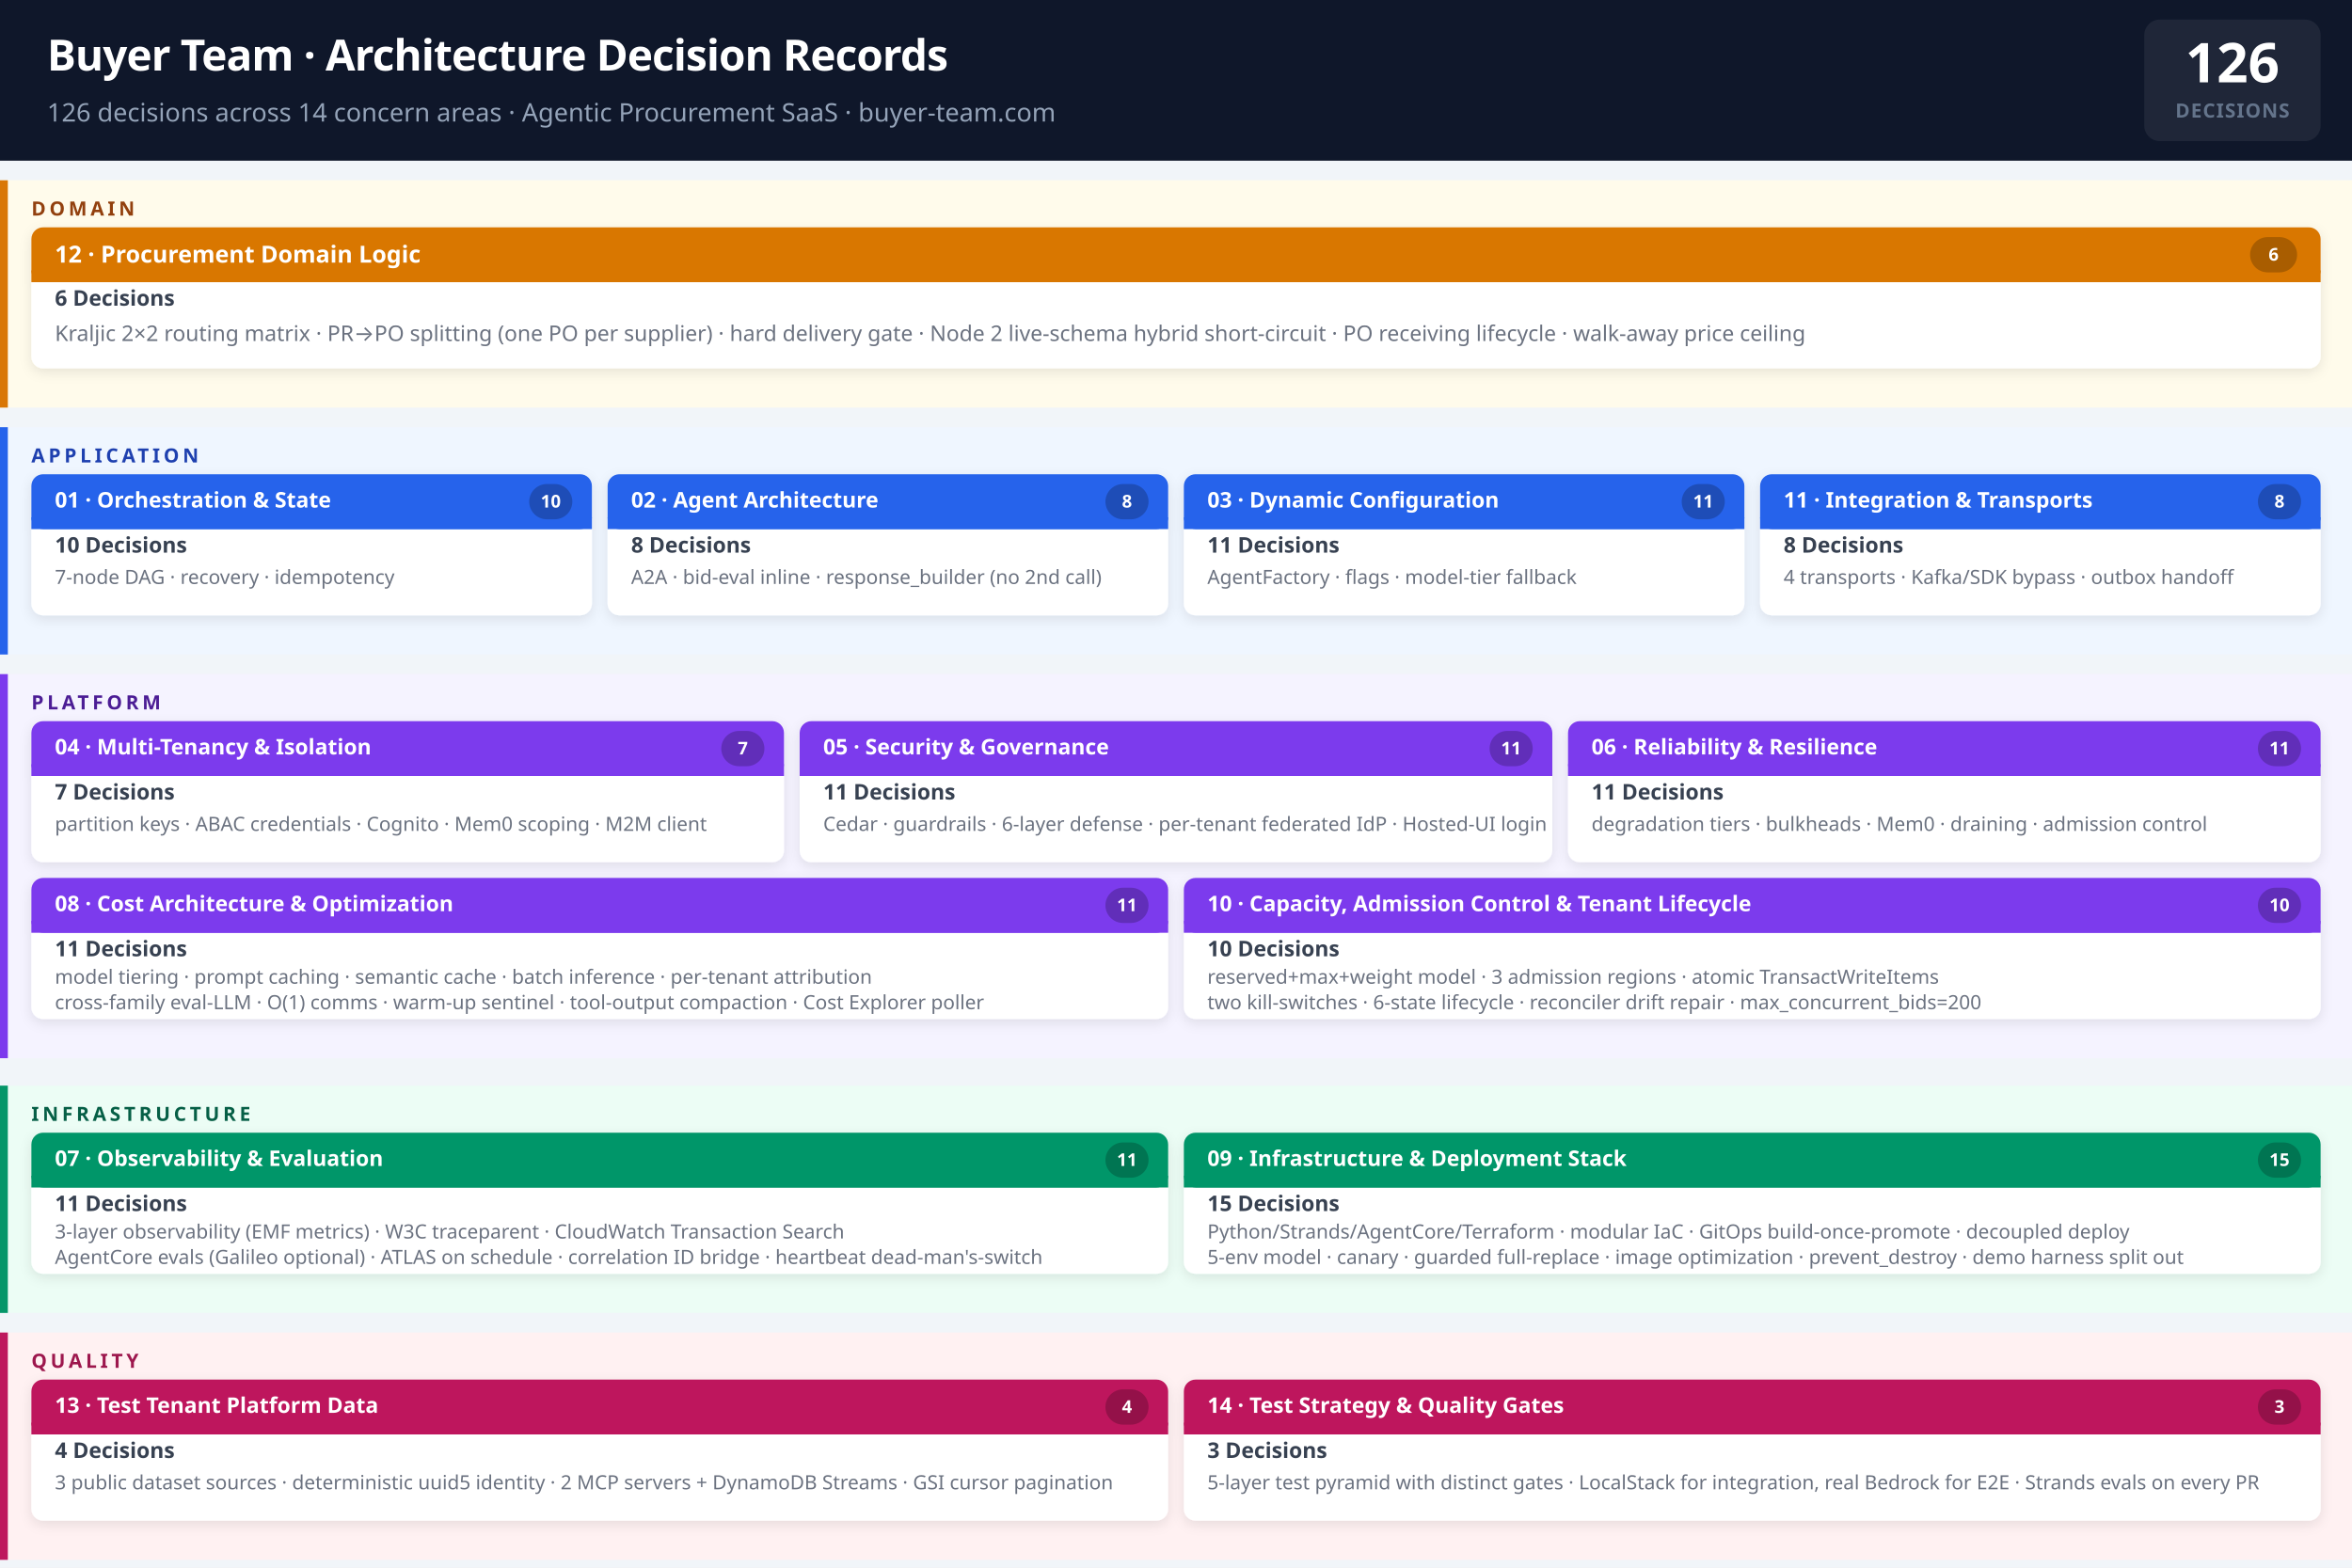
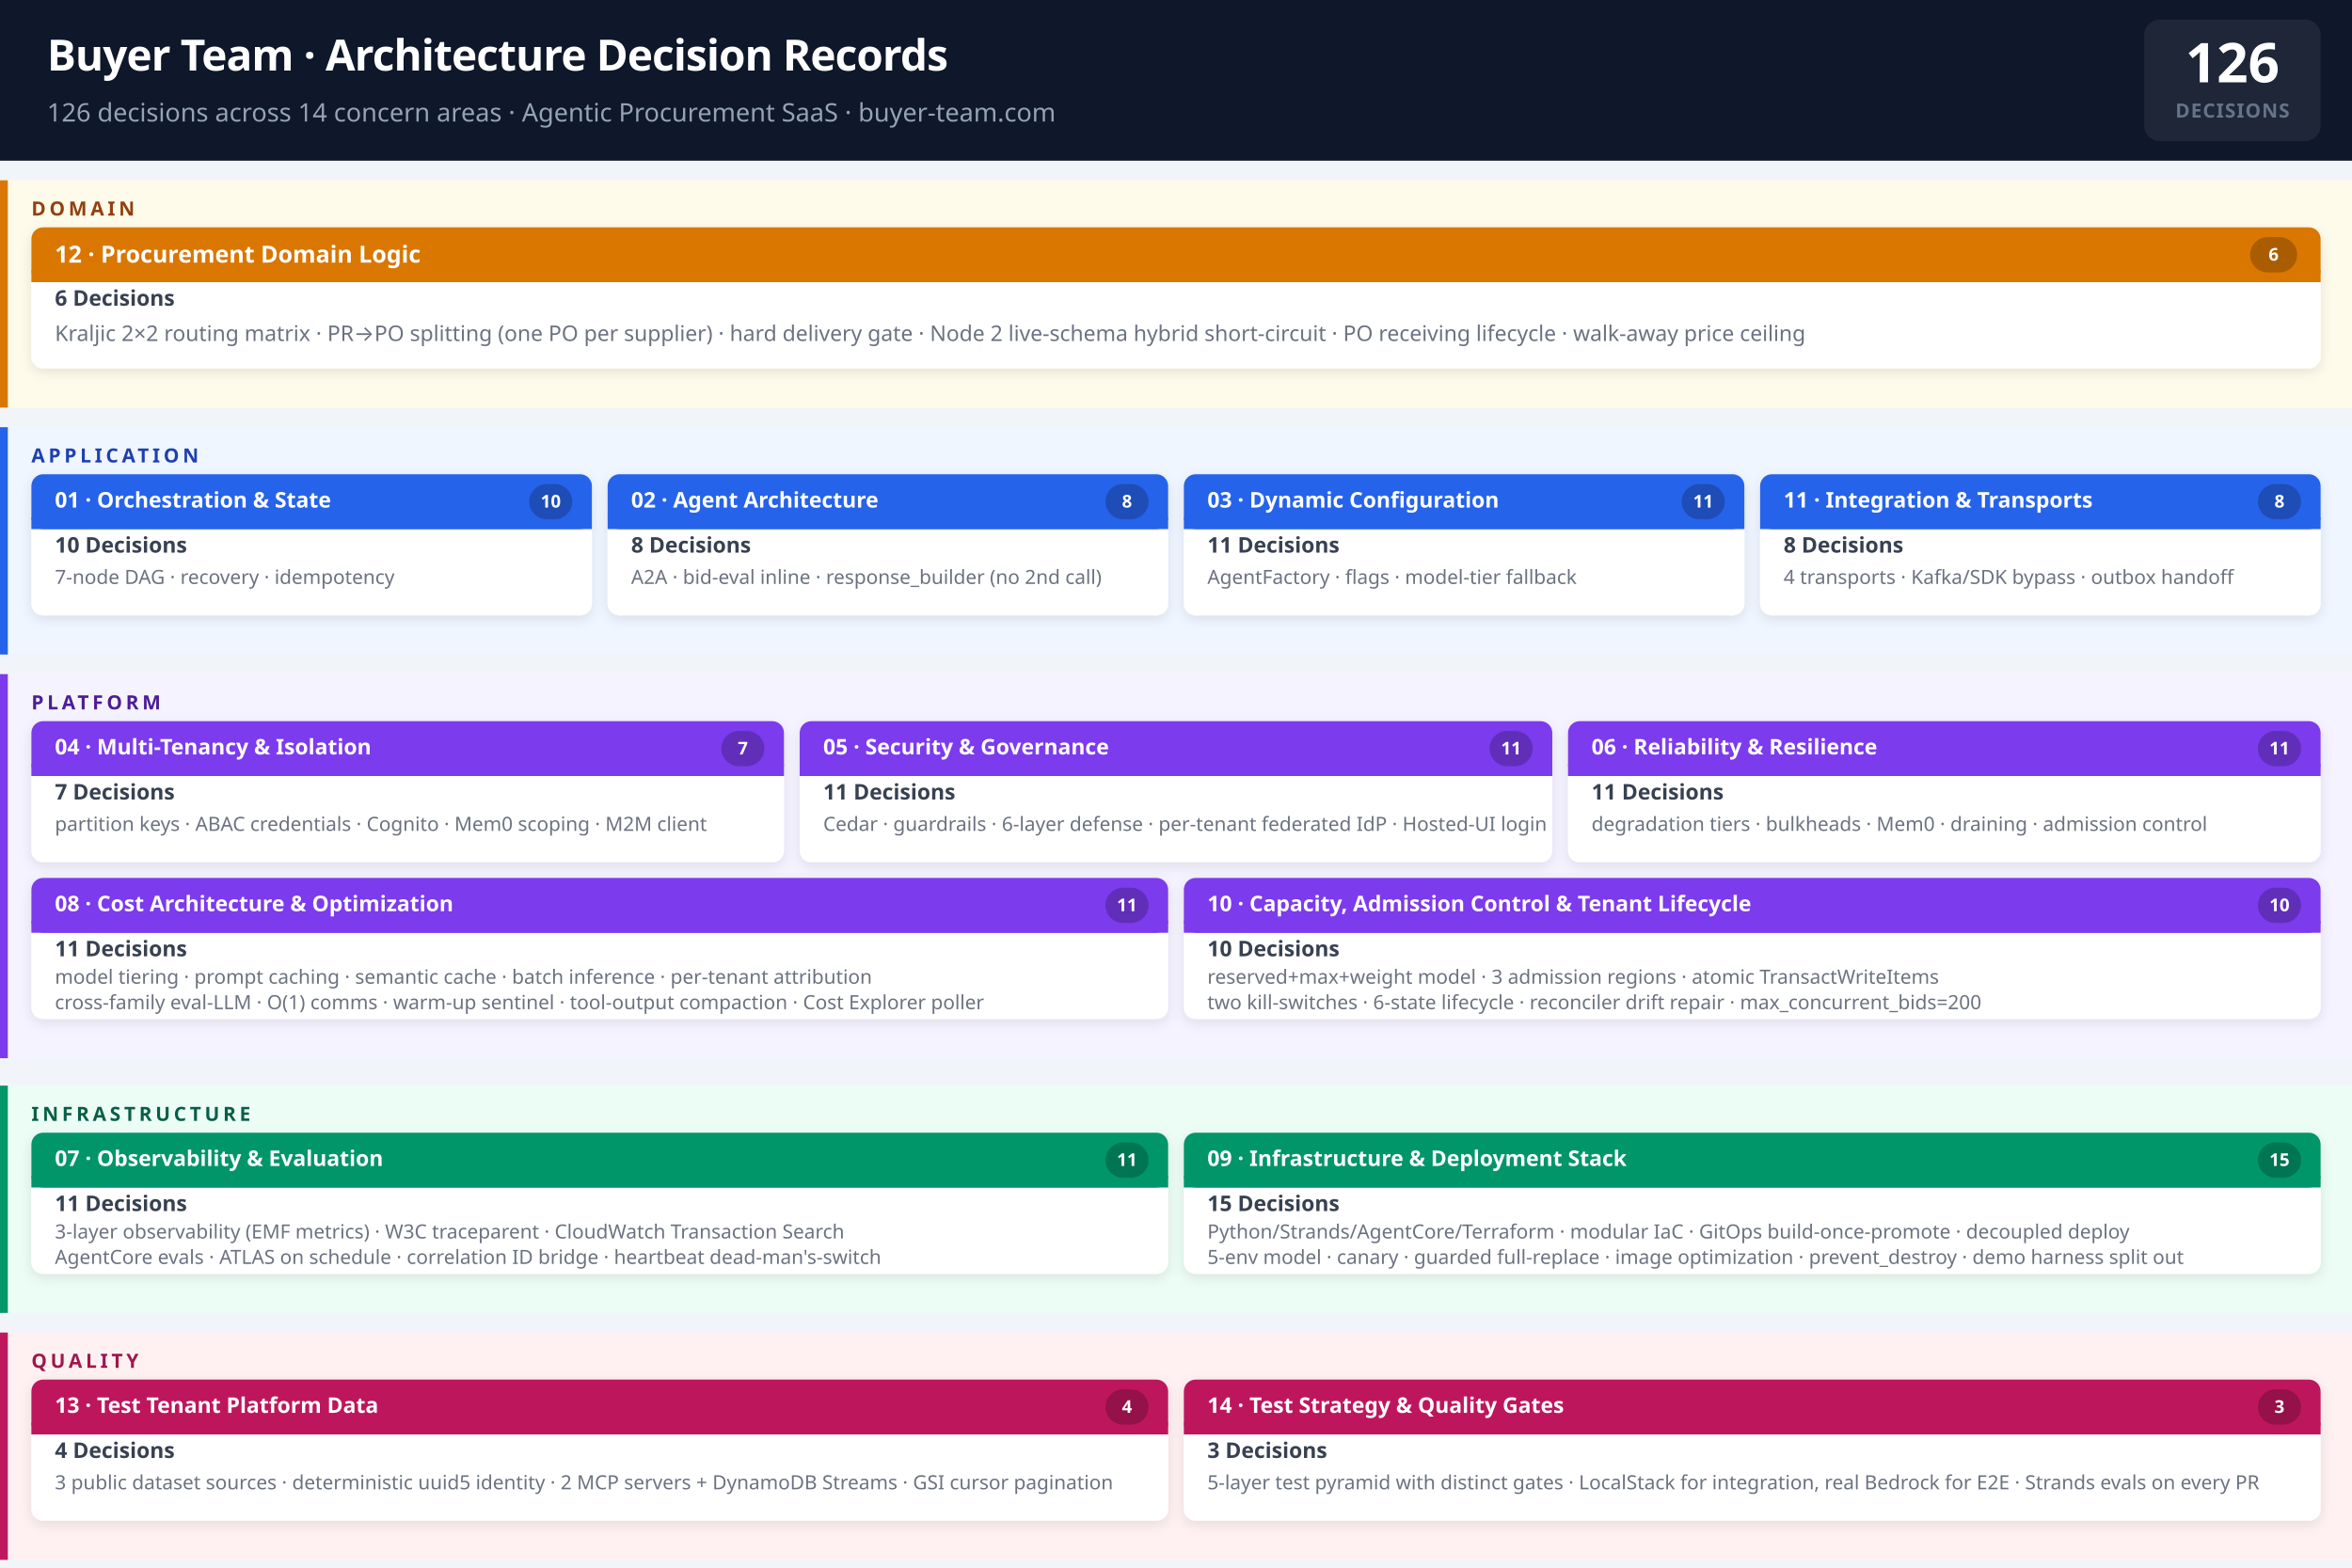
<svg xmlns="http://www.w3.org/2000/svg" viewBox="0 0 1200 800" width="1200" height="800" font-family="'Segoe UI', system-ui, -apple-system, BlinkMacSystemFont, sans-serif">
  <defs>
    <filter id="shadow" x="-4%" y="-8%" width="108%" height="124%">
      <feDropShadow dx="0" dy="2" stdDeviation="3" flood-color="#00000018" />
    </filter>
  </defs>
  <rect width="1200" height="800" fill="#f1f5f9" />
  <rect width="1200" height="82" fill="#0f172a" />
  <text x="24" y="36" fill="white" font-size="22" font-weight="700" letter-spacing="-0.4">Buyer Team · Architecture Decision Records</text>
  <text x="24" y="62" fill="#94a3b8" font-size="13">126 decisions across 14 concern areas · Agentic Procurement SaaS · buyer-team.com</text>
  <rect x="1094" y="10" width="90" height="62" rx="8" fill="rgba(255,255,255,0.07)" />
  <text x="1139" y="42" text-anchor="middle" fill="white" font-size="28" font-weight="800">126</text>
  <text x="1139" y="60" text-anchor="middle" fill="#64748b" font-size="10" font-weight="600" letter-spacing="0.5">DECISIONS</text>
  <rect x="0" y="92" width="1200" height="116" fill="#fffbeb" />
  <rect x="0" y="92" width="4" height="116" fill="#d97706" />
  <text x="16" y="110" fill="#92400e" font-size="10" font-weight="700" letter-spacing="1.8">DOMAIN</text>
  <g filter="url(#shadow)">
    <rect x="16" y="116" width="1168" height="72" rx="6" fill="white" />
    <rect x="16" y="116" width="1168" height="28" rx="6" fill="#d97706" />
    <rect x="16" y="138" width="1168" height="6" fill="#d97706" />
  </g>
  <text x="28" y="134" fill="white" font-size="12" font-weight="700">12 · Procurement Domain Logic</text>
  <rect x="1148" y="121" width="24" height="18" rx="9" fill="rgba(0,0,0,0.22)" />
  <text x="1160" y="133" fill="white" font-size="9" font-weight="800" text-anchor="middle">6</text>
  <text x="28" y="156" fill="#374151" font-size="11" font-weight="600">6 Decisions</text>
  <text x="28" y="174" fill="#6b7280" font-size="11">Kraljic 2×2 routing matrix · PR→PO splitting (one PO per supplier) · hard delivery gate · Node 2 live-schema hybrid short-circuit · PO receiving lifecycle · walk-away price ceiling</text>
  <rect x="0" y="218" width="1200" height="116" fill="#eff6ff" />
  <rect x="0" y="218" width="4" height="116" fill="#2563eb" />
  <text x="16" y="236" fill="#1e40af" font-size="10" font-weight="700" letter-spacing="1.8">APPLICATION</text>
  <g filter="url(#shadow)">
    <rect x="16" y="242" width="286" height="72" rx="6" fill="white" />
    <rect x="16" y="242" width="286" height="28" rx="6" fill="#2563eb" />
    <rect x="16" y="264" width="286" height="6" fill="#2563eb" />
  </g>
  <text x="28" y="259" fill="white" font-size="11" font-weight="700">01 · Orchestration &amp; State</text>
  <rect x="270" y="247" width="22" height="18" rx="9" fill="rgba(0,0,0,0.22)" />
  <text x="281" y="259" fill="white" font-size="9" font-weight="800" text-anchor="middle">10</text>
  <text x="28" y="282" fill="#374151" font-size="11" font-weight="600">10 Decisions</text>
  <text x="28" y="298" fill="#6b7280" font-size="10">7-node DAG · recovery · idempotency</text>
  <g filter="url(#shadow)">
    <rect x="310" y="242" width="286" height="72" rx="6" fill="white" />
    <rect x="310" y="242" width="286" height="28" rx="6" fill="#2563eb" />
    <rect x="310" y="264" width="286" height="6" fill="#2563eb" />
  </g>
  <text x="322" y="259" fill="white" font-size="11" font-weight="700">02 · Agent Architecture</text>
  <rect x="564" y="247" width="22" height="18" rx="9" fill="rgba(0,0,0,0.22)" />
  <text x="575" y="259" fill="white" font-size="9" font-weight="800" text-anchor="middle">8</text>
  <text x="322" y="282" fill="#374151" font-size="11" font-weight="600">8 Decisions</text>
  <text x="322" y="298" fill="#6b7280" font-size="10">A2A · bid-eval inline · response_builder (no 2nd call)</text>
  <g filter="url(#shadow)">
    <rect x="604" y="242" width="286" height="72" rx="6" fill="white" />
    <rect x="604" y="242" width="286" height="28" rx="6" fill="#2563eb" />
    <rect x="604" y="264" width="286" height="6" fill="#2563eb" />
  </g>
  <text x="616" y="259" fill="white" font-size="11" font-weight="700">03 · Dynamic Configuration</text>
  <rect x="858" y="247" width="22" height="18" rx="9" fill="rgba(0,0,0,0.22)" />
  <text x="869" y="259" fill="white" font-size="9" font-weight="800" text-anchor="middle">11</text>
  <text x="616" y="282" fill="#374151" font-size="11" font-weight="600">11 Decisions</text>
  <text x="616" y="298" fill="#6b7280" font-size="10">AgentFactory · flags · model-tier fallback</text>
  <g filter="url(#shadow)">
    <rect x="898" y="242" width="286" height="72" rx="6" fill="white" />
    <rect x="898" y="242" width="286" height="28" rx="6" fill="#2563eb" />
    <rect x="898" y="264" width="286" height="6" fill="#2563eb" />
  </g>
  <text x="910" y="259" fill="white" font-size="11" font-weight="700">11 · Integration &amp; Transports</text>
  <rect x="1152" y="247" width="22" height="18" rx="9" fill="rgba(0,0,0,0.22)" />
  <text x="1163" y="259" fill="white" font-size="9" font-weight="800" text-anchor="middle">8</text>
  <text x="910" y="282" fill="#374151" font-size="11" font-weight="600">8 Decisions</text>
  <text x="910" y="298" fill="#6b7280" font-size="10">4 transports · Kafka/SDK bypass · outbox handoff</text>
  <rect x="0" y="344" width="1200" height="196" fill="#f5f3ff" />
  <rect x="0" y="344" width="4" height="196" fill="#7c3aed" />
  <text x="16" y="362" fill="#4c1d95" font-size="10" font-weight="700" letter-spacing="1.8">PLATFORM</text>
  <g filter="url(#shadow)">
    <rect x="16" y="368" width="384" height="72" rx="6" fill="white" />
    <rect x="16" y="368" width="384" height="28" rx="6" fill="#7c3aed" />
    <rect x="16" y="390" width="384" height="6" fill="#7c3aed" />
  </g>
  <text x="28" y="385" fill="white" font-size="11" font-weight="700">04 · Multi-Tenancy &amp; Isolation</text>
  <rect x="368" y="373" width="22" height="18" rx="9" fill="rgba(0,0,0,0.22)" />
  <text x="379" y="385" fill="white" font-size="9" font-weight="800" text-anchor="middle">7</text>
  <text x="28" y="408" fill="#374151" font-size="11" font-weight="600">7 Decisions</text>
  <text x="28" y="424" fill="#6b7280" font-size="10">partition keys · ABAC credentials · Cognito · Mem0 scoping · M2M client</text>
  <g filter="url(#shadow)">
    <rect x="408" y="368" width="384" height="72" rx="6" fill="white" />
    <rect x="408" y="368" width="384" height="28" rx="6" fill="#7c3aed" />
    <rect x="408" y="390" width="384" height="6" fill="#7c3aed" />
  </g>
  <text x="420" y="385" fill="white" font-size="11" font-weight="700">05 · Security &amp; Governance</text>
  <rect x="760" y="373" width="22" height="18" rx="9" fill="rgba(0,0,0,0.22)" />
  <text x="771" y="385" fill="white" font-size="9" font-weight="800" text-anchor="middle">11</text>
  <text x="420" y="408" fill="#374151" font-size="11" font-weight="600">11 Decisions</text>
  <text x="420" y="424" fill="#6b7280" font-size="10">Cedar · guardrails · 6-layer defense · per-tenant federated IdP · Hosted-UI login</text>
  <g filter="url(#shadow)">
    <rect x="800" y="368" width="384" height="72" rx="6" fill="white" />
    <rect x="800" y="368" width="384" height="28" rx="6" fill="#7c3aed" />
    <rect x="800" y="390" width="384" height="6" fill="#7c3aed" />
  </g>
  <text x="812" y="385" fill="white" font-size="11" font-weight="700">06 · Reliability &amp; Resilience</text>
  <rect x="1152" y="373" width="22" height="18" rx="9" fill="rgba(0,0,0,0.22)" />
  <text x="1163" y="385" fill="white" font-size="9" font-weight="800" text-anchor="middle">11</text>
  <text x="812" y="408" fill="#374151" font-size="11" font-weight="600">11 Decisions</text>
  <text x="812" y="424" fill="#6b7280" font-size="10">degradation tiers · bulkheads · Mem0 · draining · admission control</text>
  <g filter="url(#shadow)">
    <rect x="16" y="448" width="580" height="72" rx="6" fill="white" />
    <rect x="16" y="448" width="580" height="28" rx="6" fill="#7c3aed" />
    <rect x="16" y="470" width="580" height="6" fill="#7c3aed" />
  </g>
  <text x="28" y="465" fill="white" font-size="11" font-weight="700">08 · Cost Architecture &amp; Optimization</text>
  <rect x="564" y="453" width="22" height="18" rx="9" fill="rgba(0,0,0,0.22)" />
  <text x="575" y="465" fill="white" font-size="9" font-weight="800" text-anchor="middle">11</text>
  <text x="28" y="488" fill="#374151" font-size="11" font-weight="600">11 Decisions</text>
  <text x="28" y="502" fill="#6b7280" font-size="10">model tiering · prompt caching · semantic cache · batch inference · per-tenant attribution</text>
  <text x="28" y="515" fill="#6b7280" font-size="10">cross-family eval-LLM · O(1) comms · warm-up sentinel · tool-output compaction · Cost Explorer poller</text>
  <g filter="url(#shadow)">
    <rect x="604" y="448" width="580" height="72" rx="6" fill="white" />
    <rect x="604" y="448" width="580" height="28" rx="6" fill="#7c3aed" />
    <rect x="604" y="470" width="580" height="6" fill="#7c3aed" />
  </g>
  <text x="616" y="465" fill="white" font-size="11" font-weight="700">10 · Capacity, Admission Control &amp; Tenant Lifecycle</text>
  <rect x="1152" y="453" width="22" height="18" rx="9" fill="rgba(0,0,0,0.22)" />
  <text x="1163" y="465" fill="white" font-size="9" font-weight="800" text-anchor="middle">10</text>
  <text x="616" y="488" fill="#374151" font-size="11" font-weight="600">10 Decisions</text>
  <text x="616" y="502" fill="#6b7280" font-size="10">reserved+max+weight model · 3 admission regions · atomic TransactWriteItems</text>
  <text x="616" y="515" fill="#6b7280" font-size="10">two kill-switches · 6-state lifecycle · reconciler drift repair · max_concurrent_bids=200</text>
  <rect x="0" y="554" width="1200" height="116" fill="#ecfdf5" />
  <rect x="0" y="554" width="4" height="116" fill="#059669" />
  <text x="16" y="572" fill="#065f46" font-size="10" font-weight="700" letter-spacing="1.8">INFRASTRUCTURE</text>
  <g filter="url(#shadow)">
    <rect x="16" y="578" width="580" height="72" rx="6" fill="white" />
    <rect x="16" y="578" width="580" height="28" rx="6" fill="#059669" />
    <rect x="16" y="600" width="580" height="6" fill="#059669" />
  </g>
  <text x="28" y="595" fill="white" font-size="11" font-weight="700">07 · Observability &amp; Evaluation</text>
  <rect x="564" y="583" width="22" height="18" rx="9" fill="rgba(0,0,0,0.22)" />
  <text x="575" y="595" fill="white" font-size="9" font-weight="800" text-anchor="middle">11</text>
  <text x="28" y="618" fill="#374151" font-size="11" font-weight="600">11 Decisions</text>
  <text x="28" y="632" fill="#6b7280" font-size="10">3-layer observability (EMF metrics) · W3C traceparent · CloudWatch Transaction Search</text>
-   <text x="28" y="645" fill="#6b7280" font-size="10">AgentCore evals (Galileo optional) · ATLAS on schedule · correlation ID bridge · heartbeat dead-man's-switch</text>
+   <text x="28" y="645" fill="#6b7280" font-size="10">AgentCore evals · ATLAS on schedule · correlation ID bridge · heartbeat dead-man's-switch</text>
  <g filter="url(#shadow)">
    <rect x="604" y="578" width="580" height="72" rx="6" fill="white" />
    <rect x="604" y="578" width="580" height="28" rx="6" fill="#059669" />
    <rect x="604" y="600" width="580" height="6" fill="#059669" />
  </g>
  <text x="616" y="595" fill="white" font-size="11" font-weight="700">09 · Infrastructure &amp; Deployment Stack</text>
  <rect x="1152" y="583" width="22" height="18" rx="9" fill="rgba(0,0,0,0.22)" />
  <text x="1163" y="595" fill="white" font-size="9" font-weight="800" text-anchor="middle">15</text>
  <text x="616" y="618" fill="#374151" font-size="11" font-weight="600">15 Decisions</text>
  <text x="616" y="632" fill="#6b7280" font-size="10">Python/Strands/AgentCore/Terraform · modular IaC · GitOps build-once-promote · decoupled deploy</text>
  <text x="616" y="645" fill="#6b7280" font-size="10">5-env model · canary · guarded full-replace · image optimization · prevent_destroy · demo harness split out</text>
  <rect x="0" y="680" width="1200" height="116" fill="#fff1f2" />
  <rect x="0" y="680" width="4" height="116" fill="#be185d" />
  <text x="16" y="698" fill="#9d174d" font-size="10" font-weight="700" letter-spacing="1.8">QUALITY</text>
  <g filter="url(#shadow)">
    <rect x="16" y="704" width="580" height="72" rx="6" fill="white" />
    <rect x="16" y="704" width="580" height="28" rx="6" fill="#be185d" />
    <rect x="16" y="726" width="580" height="6" fill="#be185d" />
  </g>
  <text x="28" y="721" fill="white" font-size="11" font-weight="700">13 · Test Tenant Platform Data</text>
  <rect x="564" y="709" width="22" height="18" rx="9" fill="rgba(0,0,0,0.22)" />
  <text x="575" y="721" fill="white" font-size="9" font-weight="800" text-anchor="middle">4</text>
  <text x="28" y="744" fill="#374151" font-size="11" font-weight="600">4 Decisions</text>
  <text x="28" y="760" fill="#6b7280" font-size="10">3 public dataset sources · deterministic uuid5 identity · 2 MCP servers + DynamoDB Streams · GSI cursor pagination</text>
  <g filter="url(#shadow)">
    <rect x="604" y="704" width="580" height="72" rx="6" fill="white" />
    <rect x="604" y="704" width="580" height="28" rx="6" fill="#be185d" />
    <rect x="604" y="726" width="580" height="6" fill="#be185d" />
  </g>
  <text x="616" y="721" fill="white" font-size="11" font-weight="700">14 · Test Strategy &amp; Quality Gates</text>
  <rect x="1152" y="709" width="22" height="18" rx="9" fill="rgba(0,0,0,0.22)" />
  <text x="1163" y="721" fill="white" font-size="9" font-weight="800" text-anchor="middle">3</text>
  <text x="616" y="744" fill="#374151" font-size="11" font-weight="600">3 Decisions</text>
  <text x="616" y="760" fill="#6b7280" font-size="10">5-layer test pyramid with distinct gates · LocalStack for integration, real Bedrock for E2E · Strands evals on every PR</text>
</svg>
